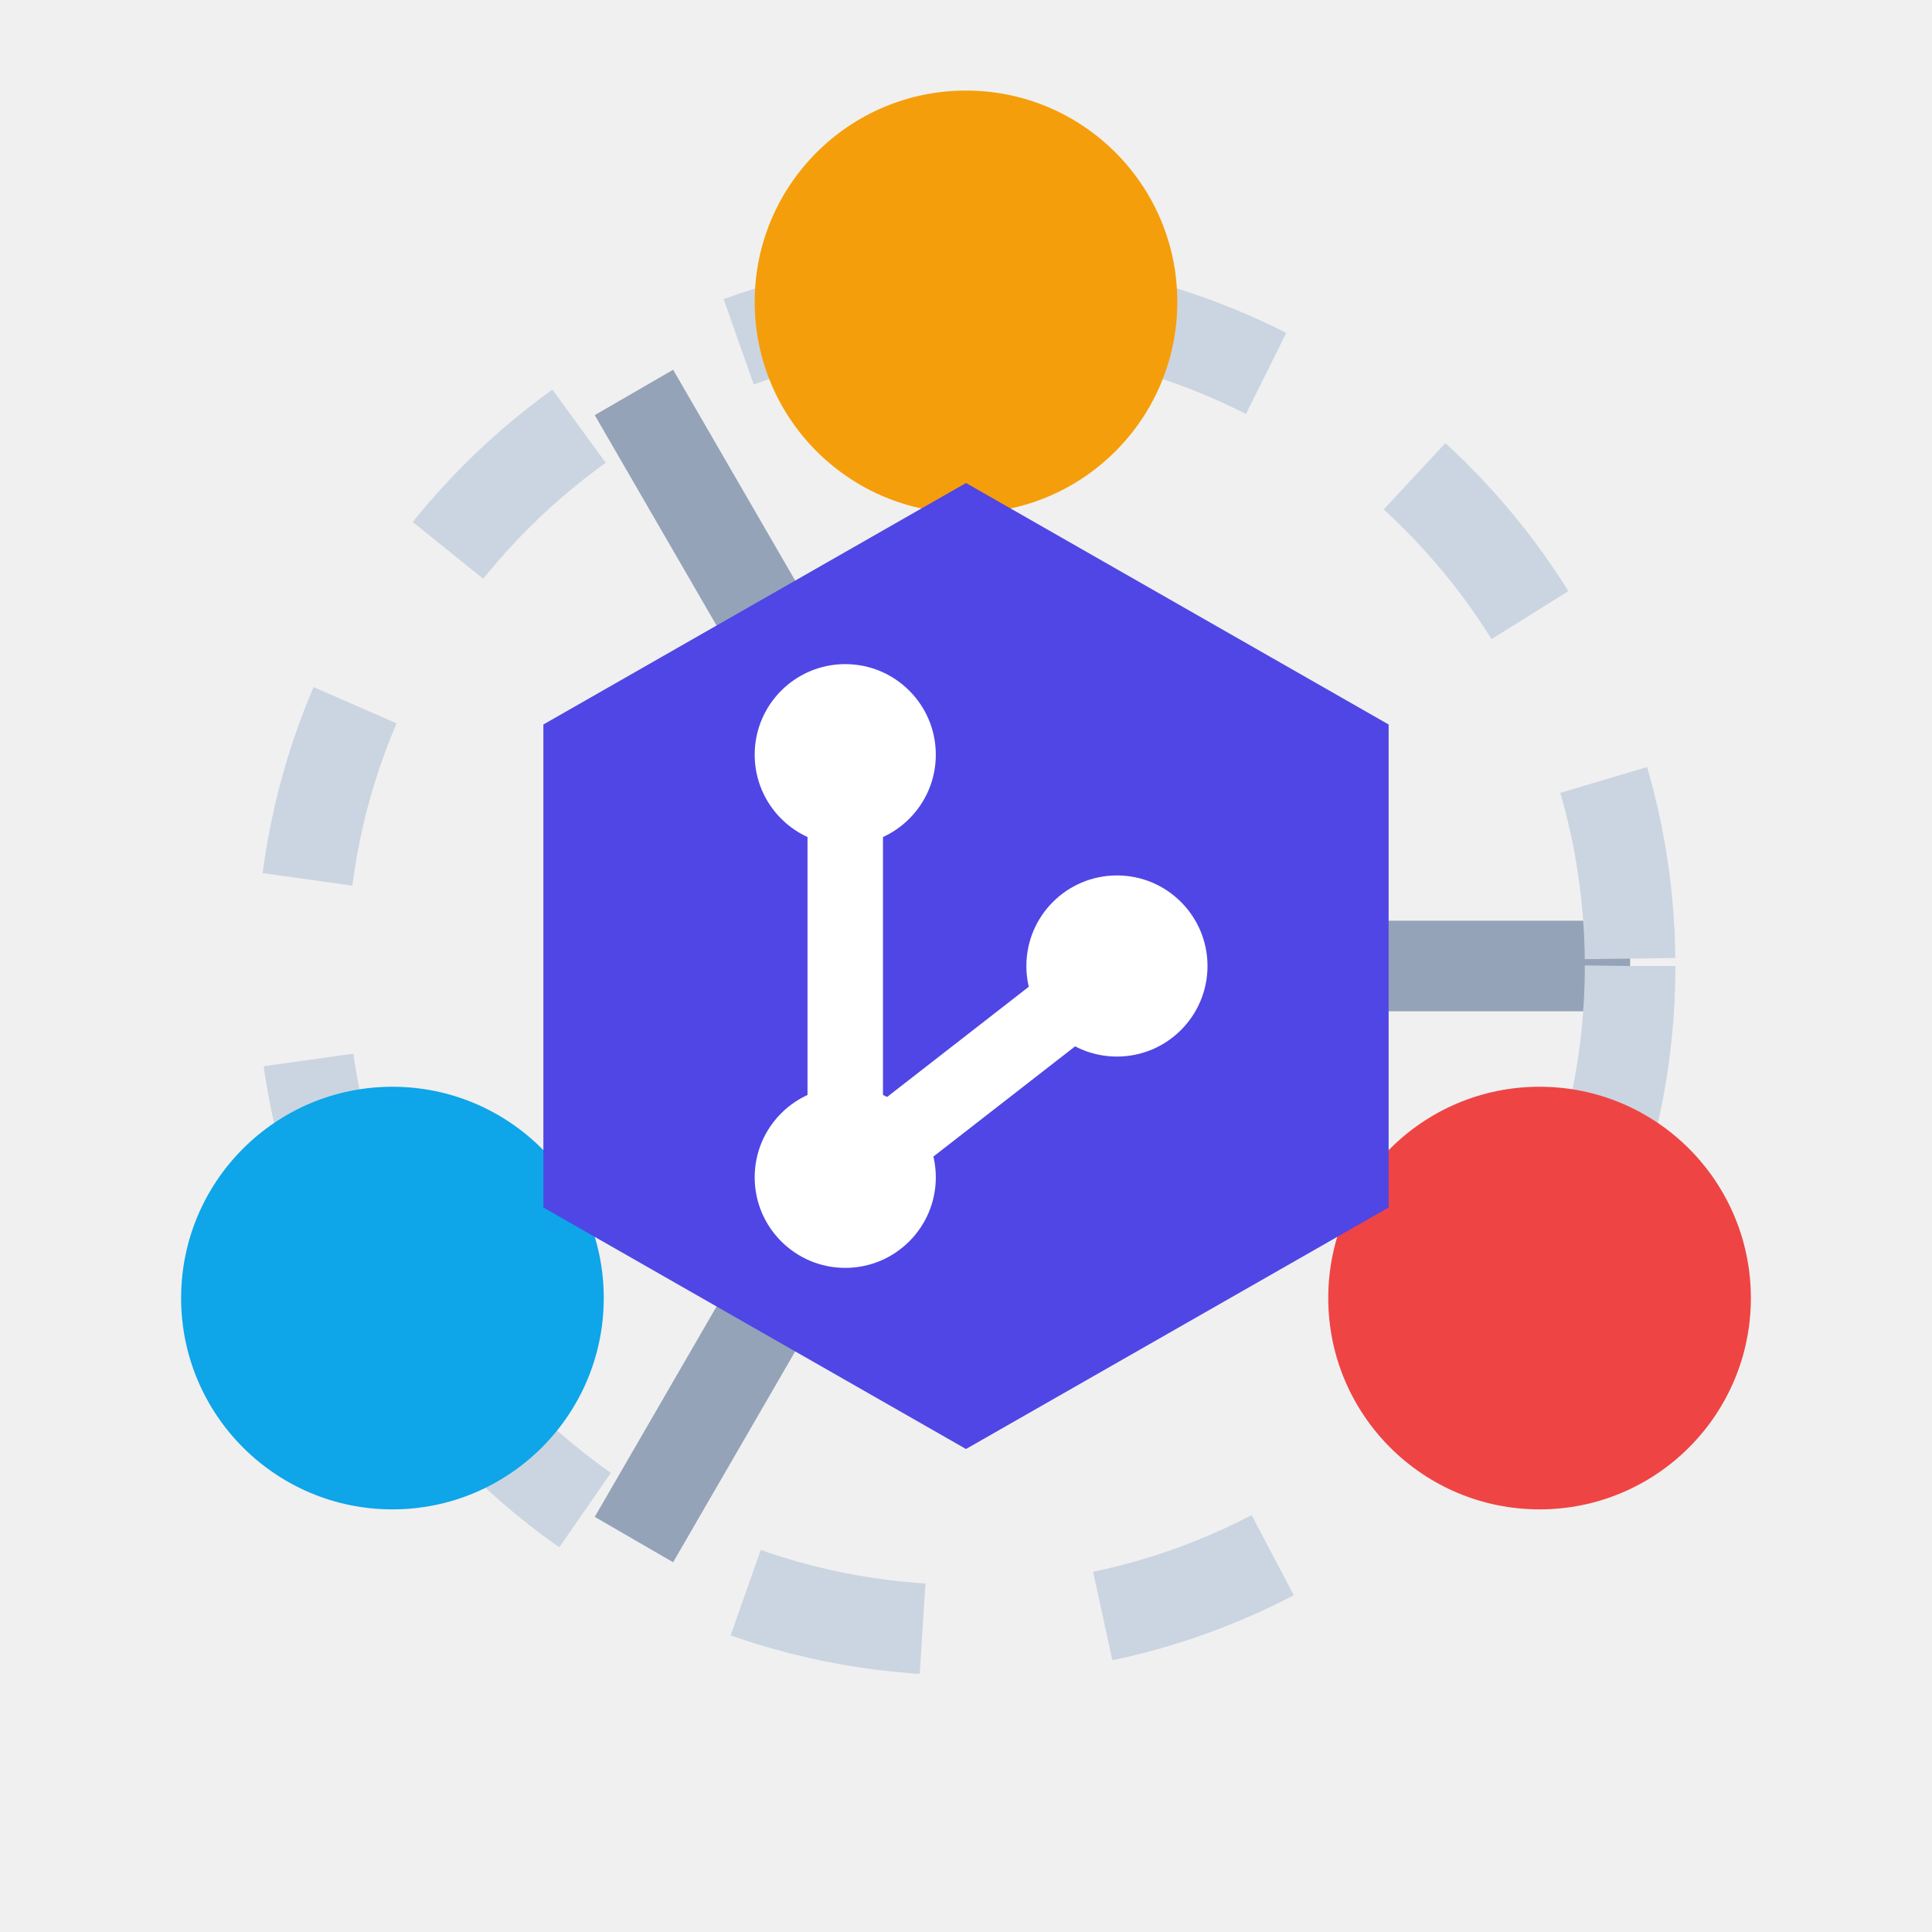
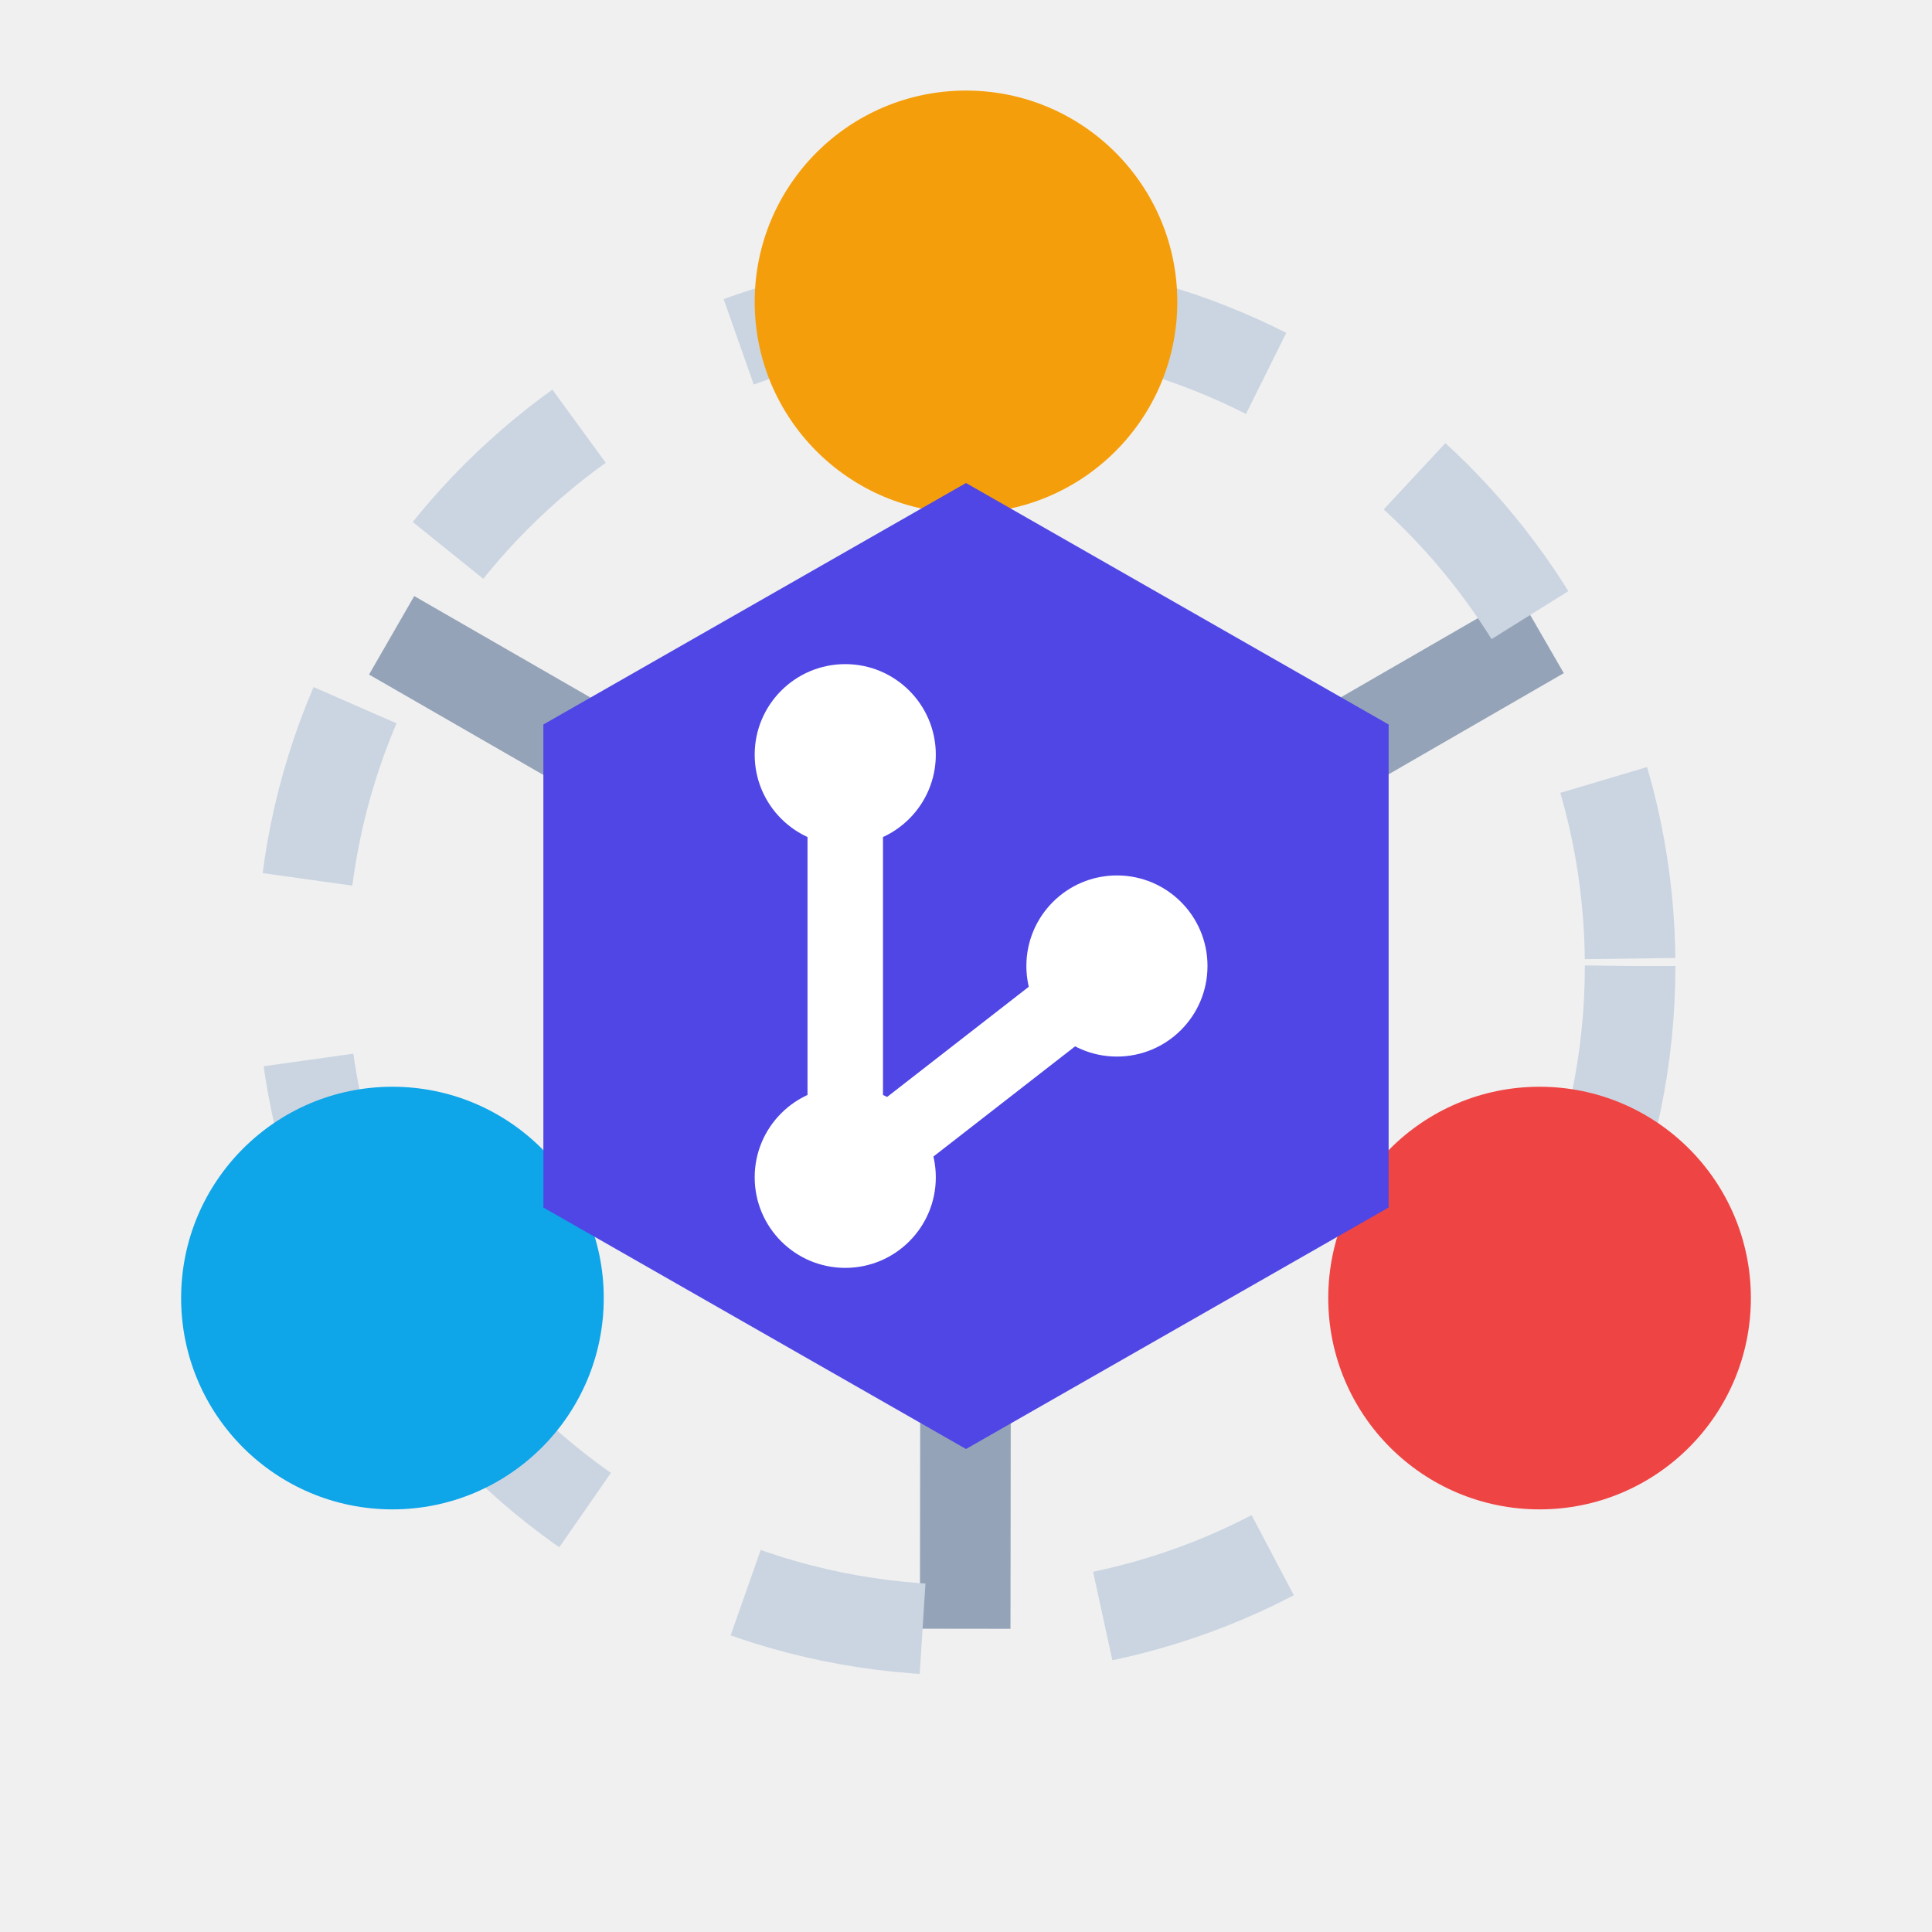
<svg xmlns="http://www.w3.org/2000/svg" viewBox="0 0 64 64">
-   <g transform="rotate(90 32 32)">
+   <g transform="rotate(60 32 32)">
    <line x1="32" y1="32" x2="32" y2="10" stroke="#94A3B8" stroke-width="3" />
    <line x1="32" y1="32" x2="13" y2="43" stroke="#94A3B8" stroke-width="3" />
    <line x1="32" y1="32" x2="51" y2="43" stroke="#94A3B8" stroke-width="3" />
  </g>
  <circle cx="32" cy="32" r="22" stroke="#CBD5E1" stroke-width="3" stroke-dasharray="6 6" fill="none" />
  <circle cx="32" cy="10" r="7" fill="#F59E0B" />
  <circle cx="13" cy="43" r="7" fill="#0EA5E9" />
  <circle cx="51" cy="43" r="7" fill="#EF4444" />
  <path d="M32 16 L46 24 L46 40 L32 48 L18 40 L18 24 Z" fill="#4F46E5" />
  <line x1="28" y1="25" x2="28" y2="39" stroke="#FFFFFF" stroke-width="2.5" stroke-linecap="round" />
  <line x1="28" y1="39" x2="37" y2="32" stroke="#FFFFFF" stroke-width="2.5" stroke-linecap="round" />
  <circle cx="28" cy="25" r="3" fill="#FFFFFF" />
  <circle cx="28" cy="39" r="3" fill="#FFFFFF" />
  <circle cx="37" cy="32" r="3" fill="#FFFFFF" />
</svg>
